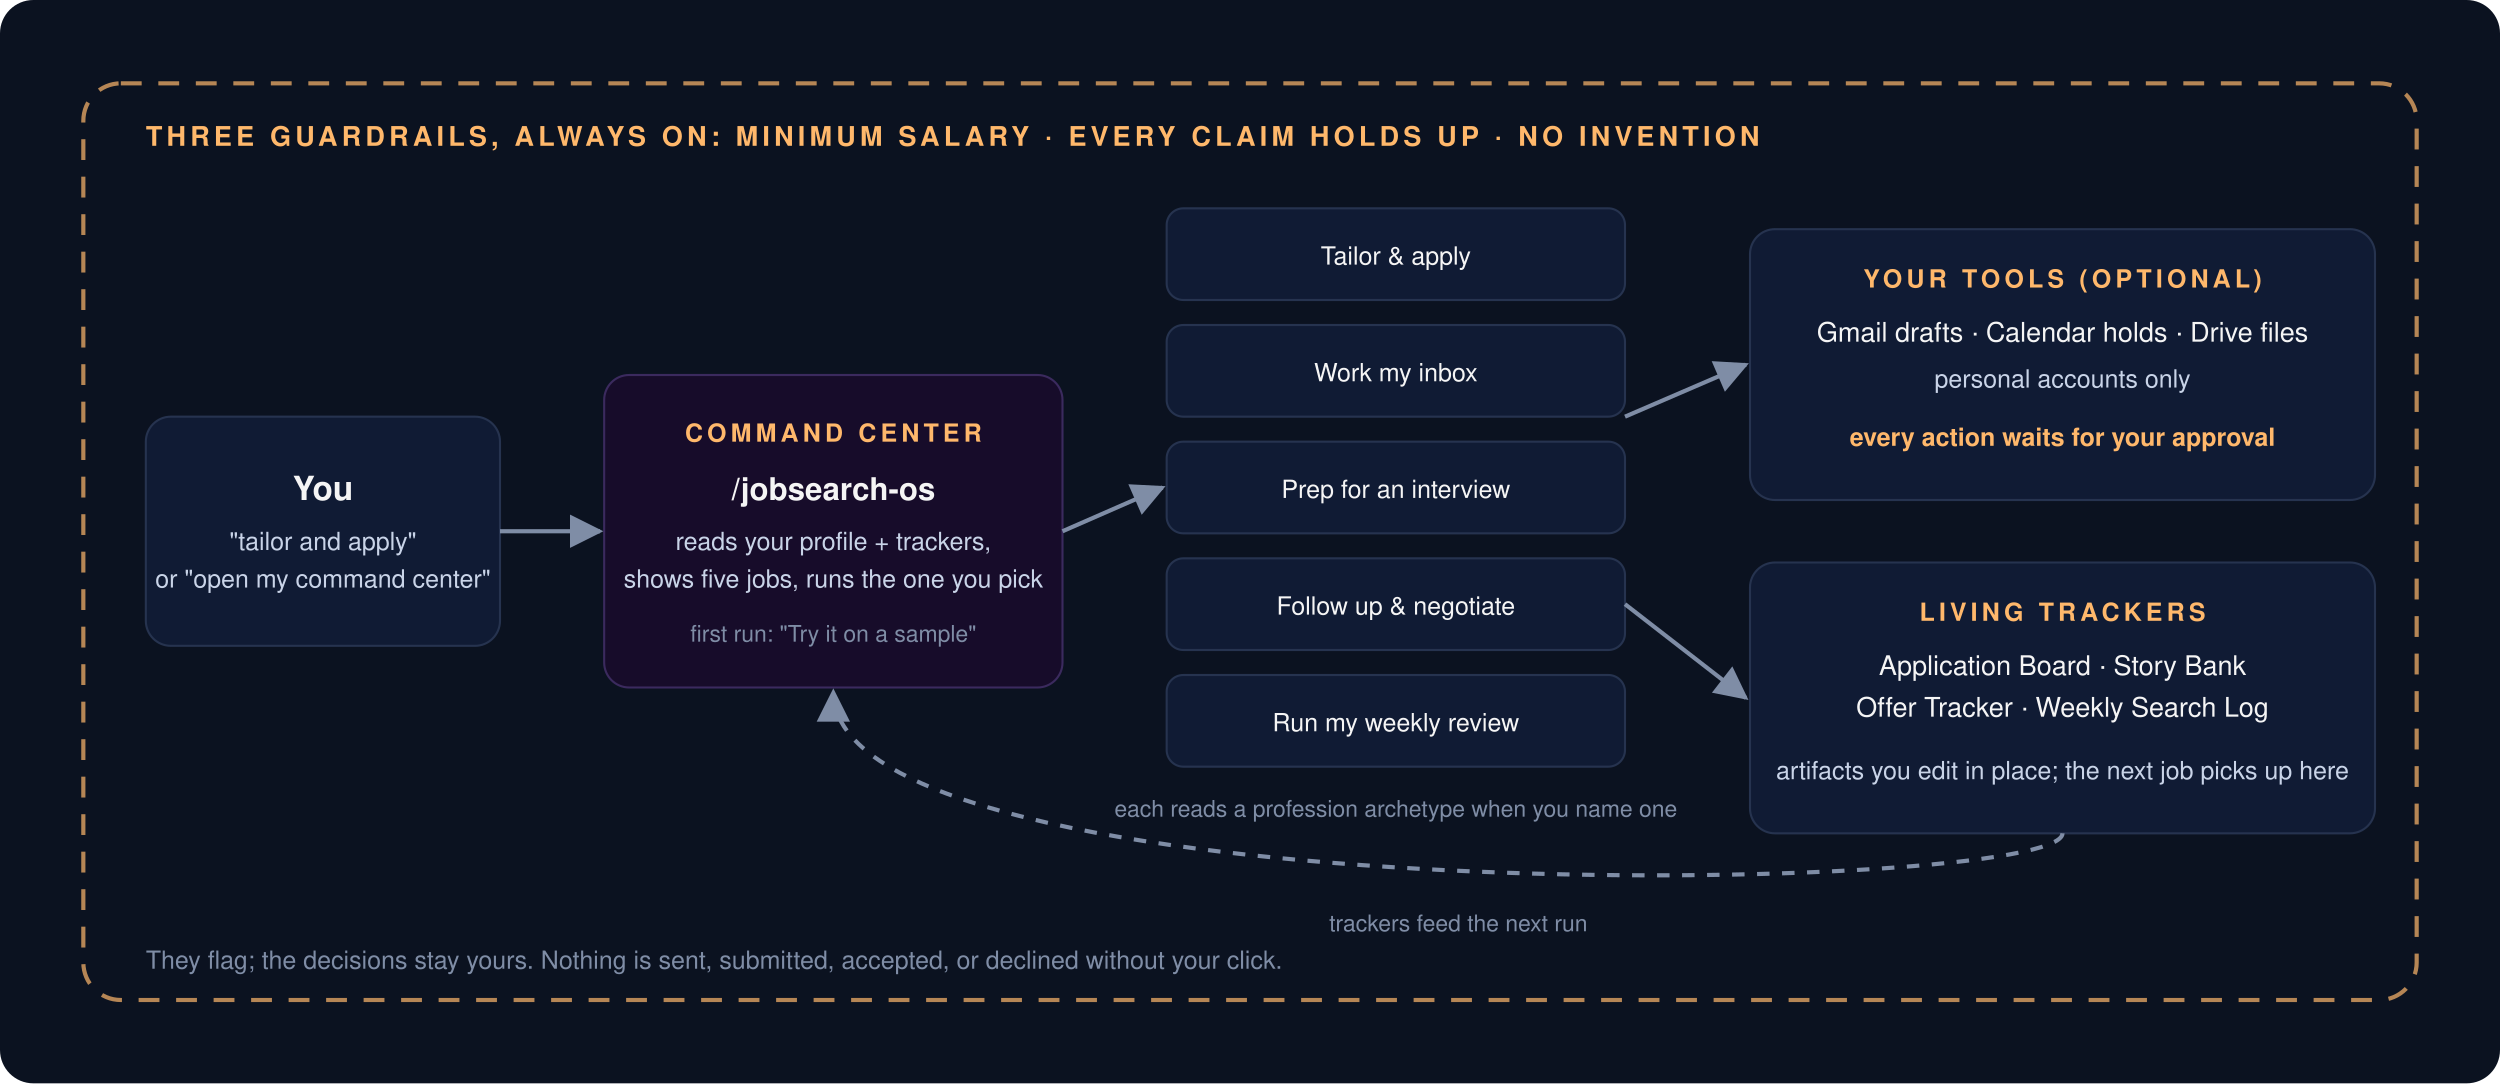
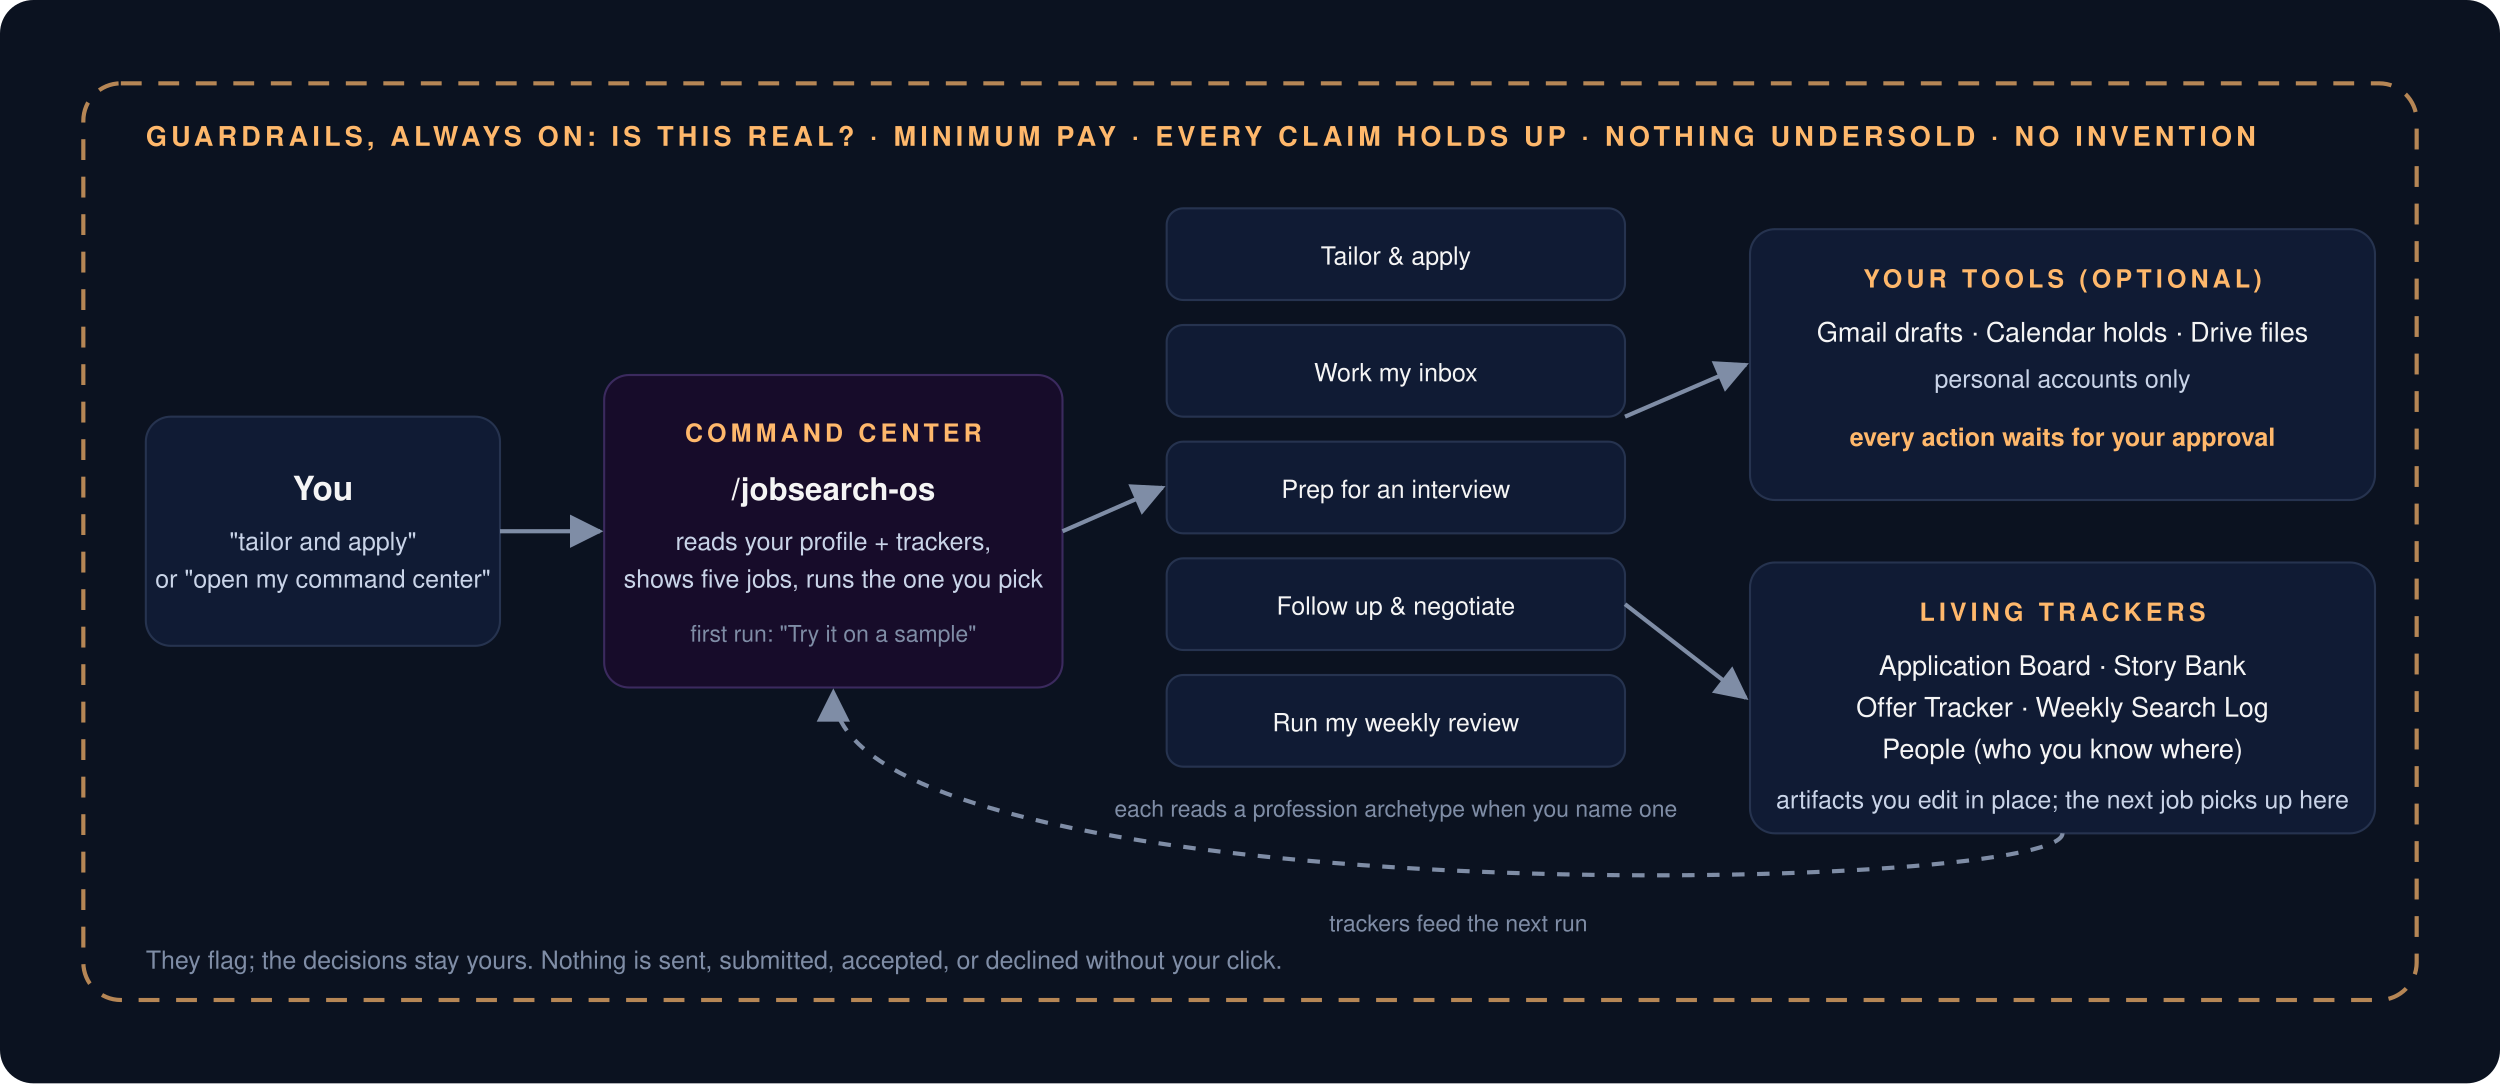
<svg xmlns="http://www.w3.org/2000/svg" width="1200" height="520" viewBox="0 0 1200 520" font-family="-apple-system, 'Segoe UI', Helvetica, Arial, sans-serif">
  <defs>
    <marker id="arrow" viewBox="0 0 10 10" refX="9" refY="5" markerWidth="8" markerHeight="8" orient="auto-start-reverse">
      <path d="M 0 0 L 10 5 L 0 10 z" fill="#7f8da6" />
    </marker>
  </defs>
  <rect width="1200" height="520" rx="16" fill="#0b1220" />
  <rect x="40" y="40" width="1120" height="440" rx="18" fill="none" stroke="#ffb86b" stroke-width="2" stroke-dasharray="10 8" opacity="0.7" />
-   <text x="70" y="70" fill="#ffb86b" font-size="13" font-weight="700" letter-spacing="2">THREE GUARDRAILS, ALWAYS ON: MINIMUM SALARY · EVERY CLAIM HOLDS UP · NO INVENTION</text>
+   <text x="70" y="70" fill="#ffb86b" font-size="13" font-weight="700" letter-spacing="2">GUARDRAILS, ALWAYS ON: IS THIS REAL? · MINIMUM PAY · EVERY CLAIM HOLDS UP · NOTHING UNDERSOLD · NO INVENTION</text>
  <text x="70" y="465" fill="#7f8da6" font-size="12">They flag; the decisions stay yours. Nothing is sent, submitted, accepted, or declined without your click.</text>
  <rect x="70" y="200" width="170" height="110" rx="12" fill="#101b34" stroke="#26334f" />
  <text x="155" y="240" text-anchor="middle" fill="#f5f5f5" font-size="16" font-weight="700">You</text>
  <text x="155" y="264" text-anchor="middle" fill="#c9d4e8" font-size="12">"tailor and apply"</text>
  <text x="155" y="282" text-anchor="middle" fill="#c9d4e8" font-size="12">or "open my command center"</text>
  <rect x="290" y="180" width="220" height="150" rx="12" fill="#170c2a" stroke="#3b2a5e" />
  <text x="400" y="212" text-anchor="middle" fill="#ffb86b" font-size="12" font-weight="700" letter-spacing="2">COMMAND CENTER</text>
  <text x="400" y="240" text-anchor="middle" fill="#f5f5f5" font-size="15" font-weight="700">/jobsearch-os</text>
  <text x="400" y="264" text-anchor="middle" fill="#c9d4e8" font-size="12">reads your profile + trackers,</text>
  <text x="400" y="282" text-anchor="middle" fill="#c9d4e8" font-size="12">shows five jobs, runs the one you pick</text>
  <text x="400" y="308" text-anchor="middle" fill="#7f8da6" font-size="11">first run: "Try it on a sample"</text>
  <g font-size="12" fill="#f5f5f5">
    <rect x="560" y="100" width="220" height="44" rx="8" fill="#101b34" stroke="#26334f" />
    <text x="670" y="127" text-anchor="middle">Tailor &amp; apply</text>
    <rect x="560" y="156" width="220" height="44" rx="8" fill="#101b34" stroke="#26334f" />
    <text x="670" y="183" text-anchor="middle">Work my inbox</text>
    <rect x="560" y="212" width="220" height="44" rx="8" fill="#101b34" stroke="#26334f" />
    <text x="670" y="239" text-anchor="middle">Prep for an interview</text>
    <rect x="560" y="268" width="220" height="44" rx="8" fill="#101b34" stroke="#26334f" />
    <text x="670" y="295" text-anchor="middle">Follow up &amp; negotiate</text>
    <rect x="560" y="324" width="220" height="44" rx="8" fill="#101b34" stroke="#26334f" />
    <text x="670" y="351" text-anchor="middle">Run my weekly review</text>
  </g>
  <text x="670" y="392" text-anchor="middle" fill="#7f8da6" font-size="11">each reads a profession archetype when you name one</text>
  <rect x="840" y="110" width="300" height="130" rx="12" fill="#101b34" stroke="#26334f" />
  <text x="990" y="138" text-anchor="middle" fill="#ffb86b" font-size="12" font-weight="700" letter-spacing="2">YOUR TOOLS (OPTIONAL)</text>
  <text x="990" y="164" text-anchor="middle" fill="#f5f5f5" font-size="13">Gmail drafts · Calendar holds · Drive files</text>
  <text x="990" y="186" text-anchor="middle" fill="#c9d4e8" font-size="12">personal accounts only</text>
  <text x="990" y="214" text-anchor="middle" fill="#ffb86b" font-size="12" font-weight="700">every action waits for your approval</text>
  <rect x="840" y="270" width="300" height="130" rx="12" fill="#101b34" stroke="#26334f" />
  <text x="990" y="298" text-anchor="middle" fill="#ffb86b" font-size="12" font-weight="700" letter-spacing="2">LIVING TRACKERS</text>
  <text x="990" y="324" text-anchor="middle" fill="#f5f5f5" font-size="13">Application Board · Story Bank</text>
  <text x="990" y="344" text-anchor="middle" fill="#f5f5f5" font-size="13">Offer Tracker · Weekly Search Log</text>
-   <text x="990" y="374" text-anchor="middle" fill="#c9d4e8" font-size="12">artifacts you edit in place; the next job picks up here</text>
+   <text x="990" y="364" text-anchor="middle" fill="#f5f5f5" font-size="13">People (who you know where)</text>
+   <text x="990" y="388" text-anchor="middle" fill="#c9d4e8" font-size="12">artifacts you edit in place; the next job picks up here</text>
  <line x1="240" y1="255" x2="288" y2="255" stroke="#7f8da6" stroke-width="2" marker-end="url(#arrow)" />
  <line x1="510" y1="255" x2="558" y2="234" stroke="#7f8da6" stroke-width="2" marker-end="url(#arrow)" />
  <line x1="780" y1="200" x2="838" y2="175" stroke="#7f8da6" stroke-width="2" marker-end="url(#arrow)" />
  <line x1="780" y1="290" x2="838" y2="335" stroke="#7f8da6" stroke-width="2" marker-end="url(#arrow)" />
  <path d="M 990 400 C 990 430, 400 440, 400 332" fill="none" stroke="#7f8da6" stroke-width="2" stroke-dasharray="6 6" marker-end="url(#arrow)" />
  <text x="700" y="447" text-anchor="middle" fill="#7f8da6" font-size="11">trackers feed the next run</text>
</svg>
